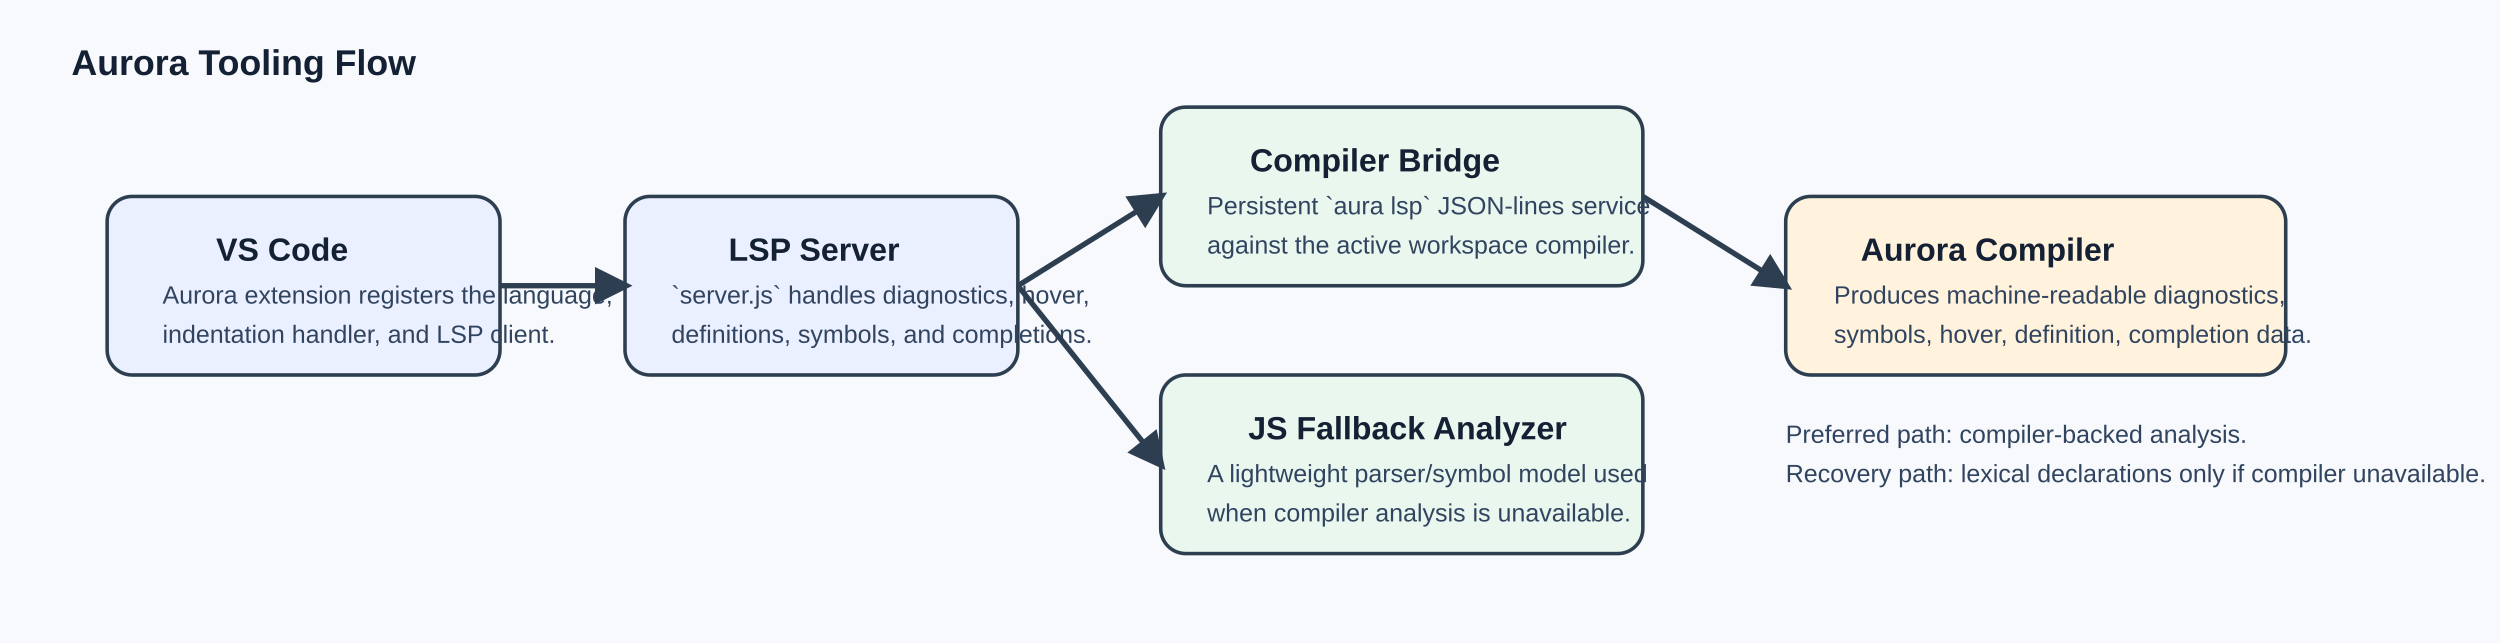
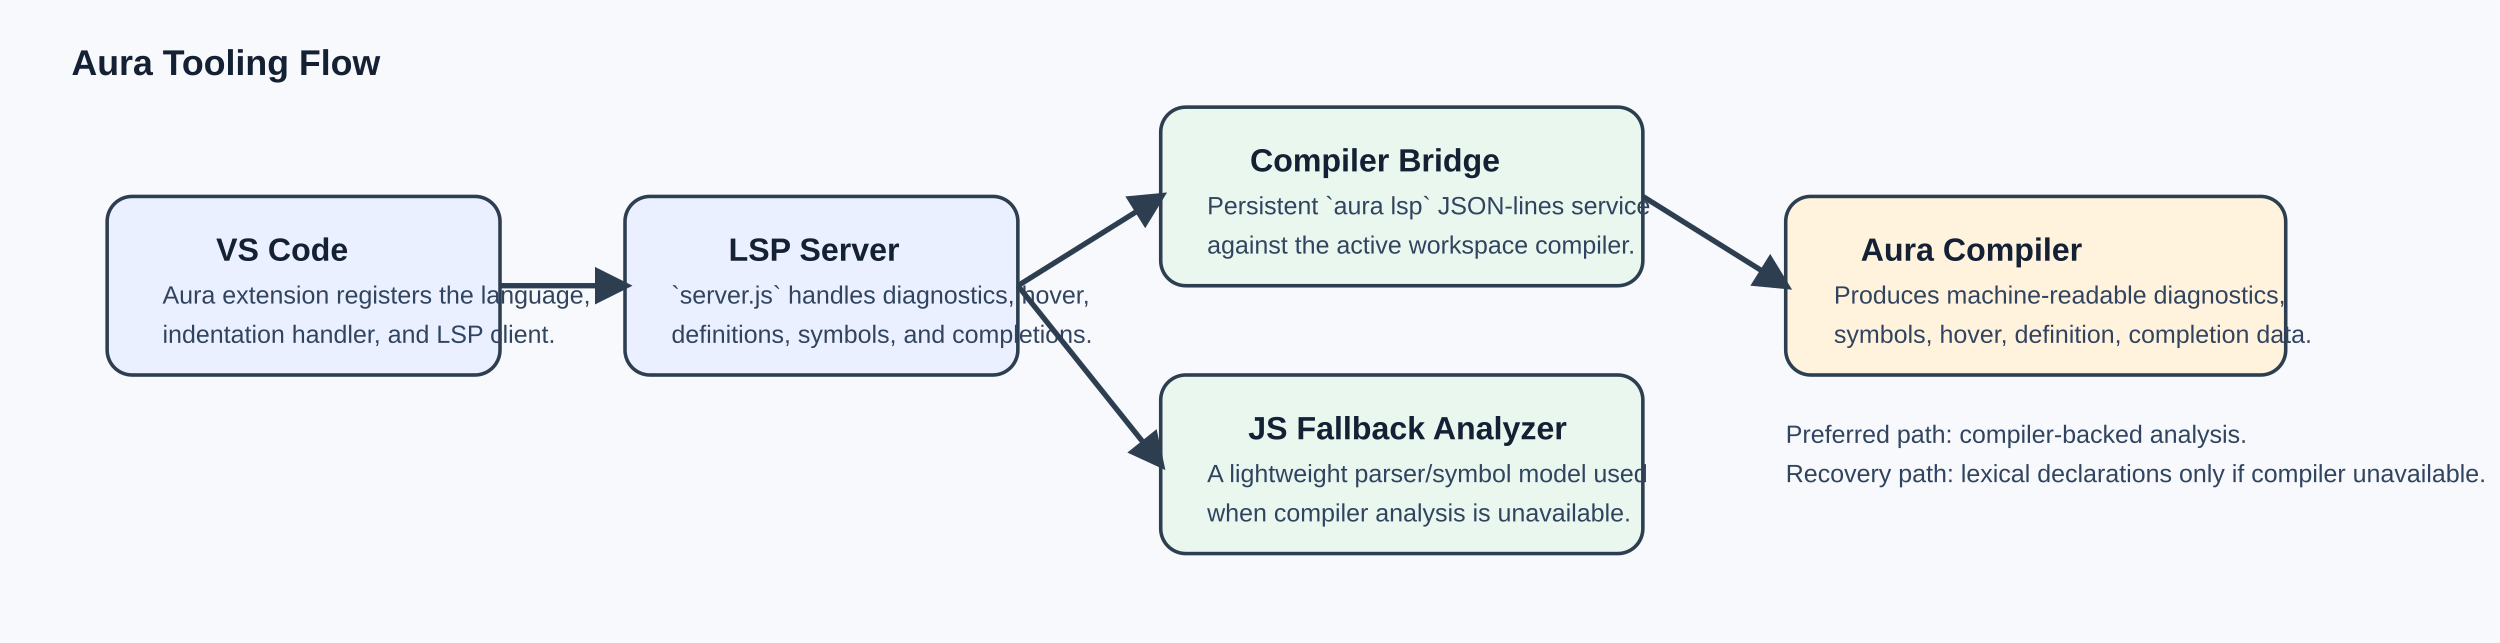
<svg xmlns="http://www.w3.org/2000/svg" width="1400" height="360" viewBox="0 0 1400 360" role="img" aria-labelledby="title desc">
  <defs>
    <marker id="arrow" viewBox="0 0 10 10" refX="8" refY="5" markerWidth="7" markerHeight="7" orient="auto-start-reverse">
      <path d="M 0 0 L 10 5 L 0 10 z" fill="#2d3e50" />
    </marker>
    <style>
      .bg { fill: #f7f9fc; }
      .box { fill: #ffffff; stroke: #2d3e50; stroke-width: 2; rx: 14; ry: 14; }
      .title { font: 700 20px 'Helvetica Neue', Arial, sans-serif; fill: #142033; }
      .label { font: 700 18px 'Helvetica Neue', Arial, sans-serif; fill: #142033; }
      .text { font: 14px 'Helvetica Neue', Arial, sans-serif; fill: #31445f; }
      .line { stroke: #2d3e50; stroke-width: 3; fill: none; marker-end: url(#arrow); }
      .accentA { fill: #eaf0ff; }
      .accentB { fill: #e9f7ef; }
      .accentC { fill: #fff3dd; }
    </style>
  </defs>
  <rect class="bg" x="0" y="0" width="1400" height="360" />
-   <text class="title" x="40" y="42">Aurora Tooling Flow</text>
+   <text class="title" x="40" y="42">Aura Tooling Flow</text>
  <rect class="box accentA" x="60" y="110" width="220" height="100" />
  <text class="label" x="121" y="146">VS Code</text>
-   <text class="text" x="91" y="170">Aurora extension registers the language,</text>
+   <text class="text" x="91" y="170">Aura extension registers the language,</text>
  <text class="text" x="91" y="192">indentation handler, and LSP client.</text>
  <rect class="box accentA" x="350" y="110" width="220" height="100" />
  <text class="label" x="408" y="146">LSP Server</text>
  <text class="text" x="376" y="170">`server.js` handles diagnostics, hover,</text>
  <text class="text" x="376" y="192">definitions, symbols, and completions.</text>
  <rect class="box accentB" x="650" y="60" width="270" height="100" />
  <text class="label" x="700" y="96">Compiler Bridge</text>
  <text class="text" x="676" y="120">Persistent `aura lsp` JSON-lines service</text>
  <text class="text" x="676" y="142">against the active workspace compiler.</text>
  <rect class="box accentB" x="650" y="210" width="270" height="100" />
  <text class="label" x="699" y="246">JS Fallback Analyzer</text>
  <text class="text" x="676" y="270">A lightweight parser/symbol model used</text>
  <text class="text" x="676" y="292">when compiler analysis is unavailable.</text>
  <rect class="box accentC" x="1000" y="110" width="280" height="100" />
-   <text class="label" x="1042" y="146">Aurora Compiler</text>
+   <text class="label" x="1042" y="146">Aura Compiler</text>
  <text class="text" x="1027" y="170">Produces machine-readable diagnostics,</text>
  <text class="text" x="1027" y="192">symbols, hover, definition, completion data.</text>
  <line class="line" x1="280" y1="160" x2="350" y2="160" />
  <line class="line" x1="570" y1="160" x2="650" y2="110" />
  <line class="line" x1="570" y1="160" x2="650" y2="260" />
  <line class="line" x1="920" y1="110" x2="1000" y2="160" />
  <text class="text" x="1000" y="248">Preferred path: compiler-backed analysis.</text>
  <text class="text" x="1000" y="270">Recovery path: lexical declarations only if compiler unavailable.</text>
</svg>
